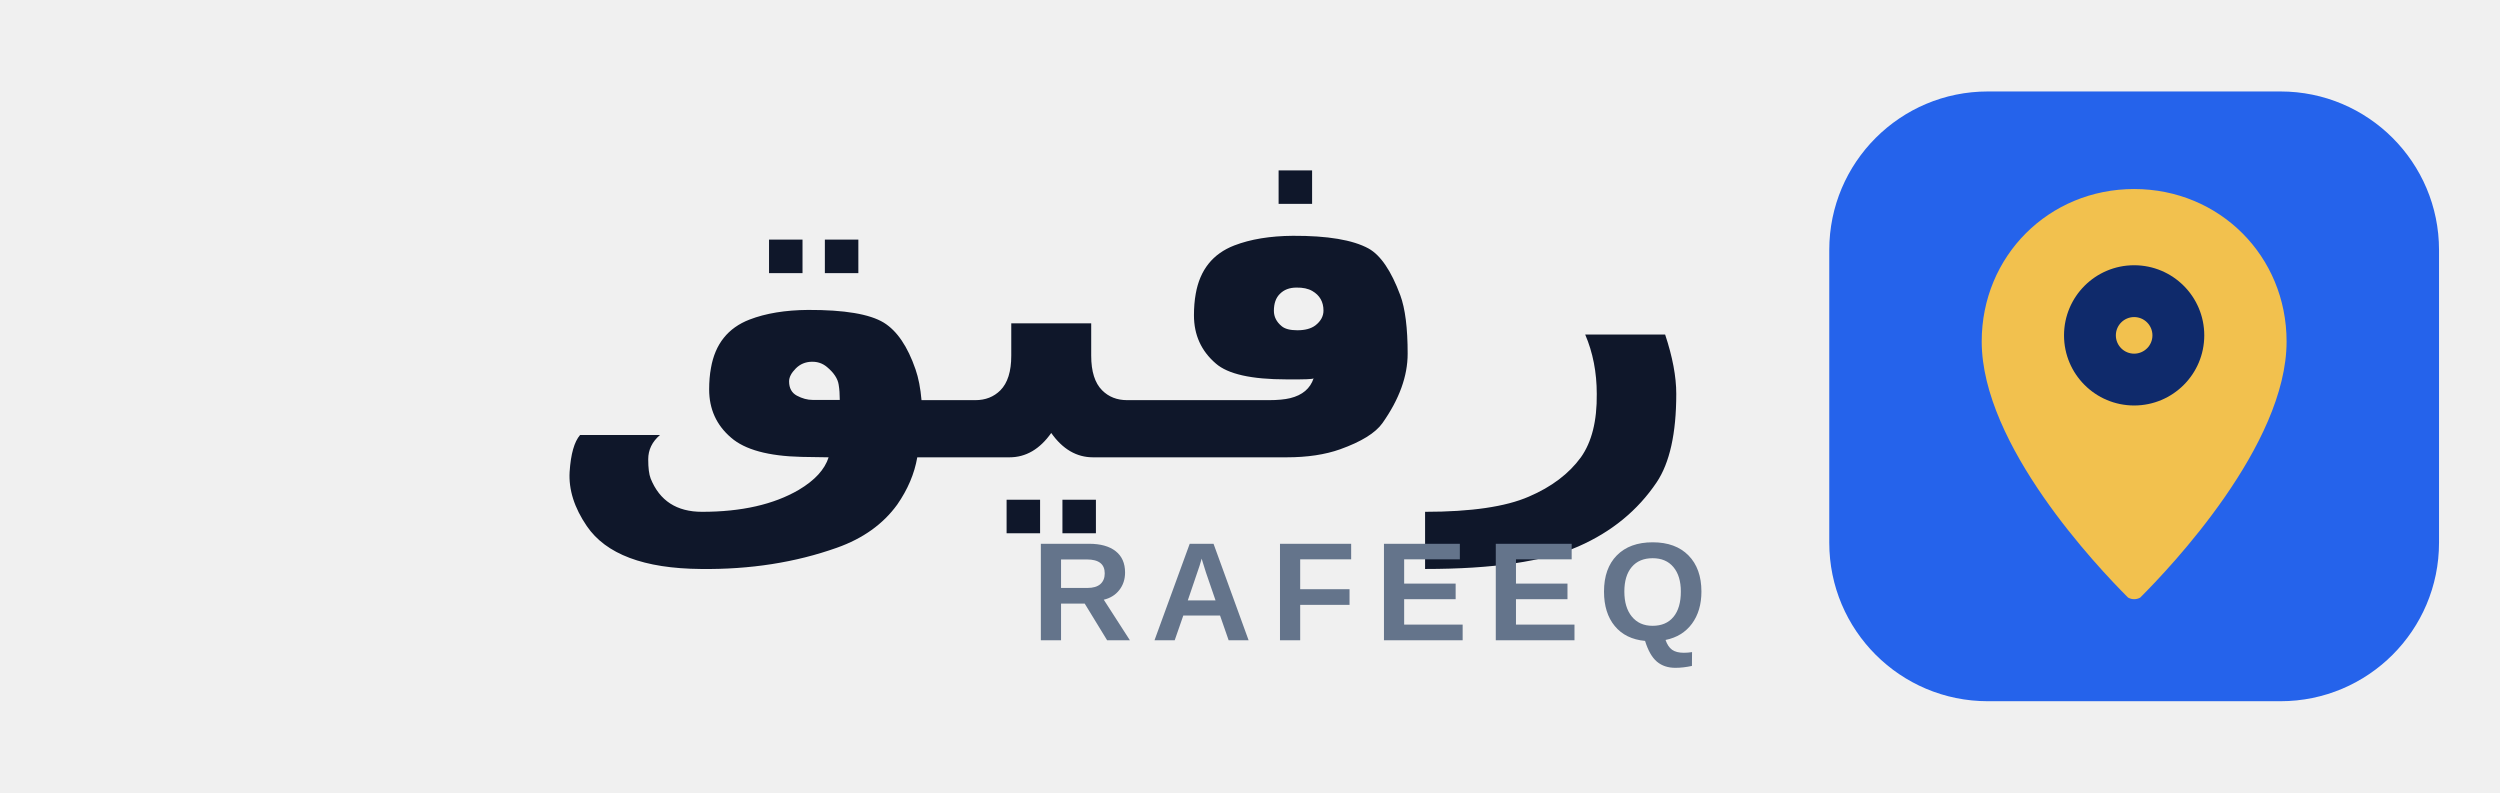
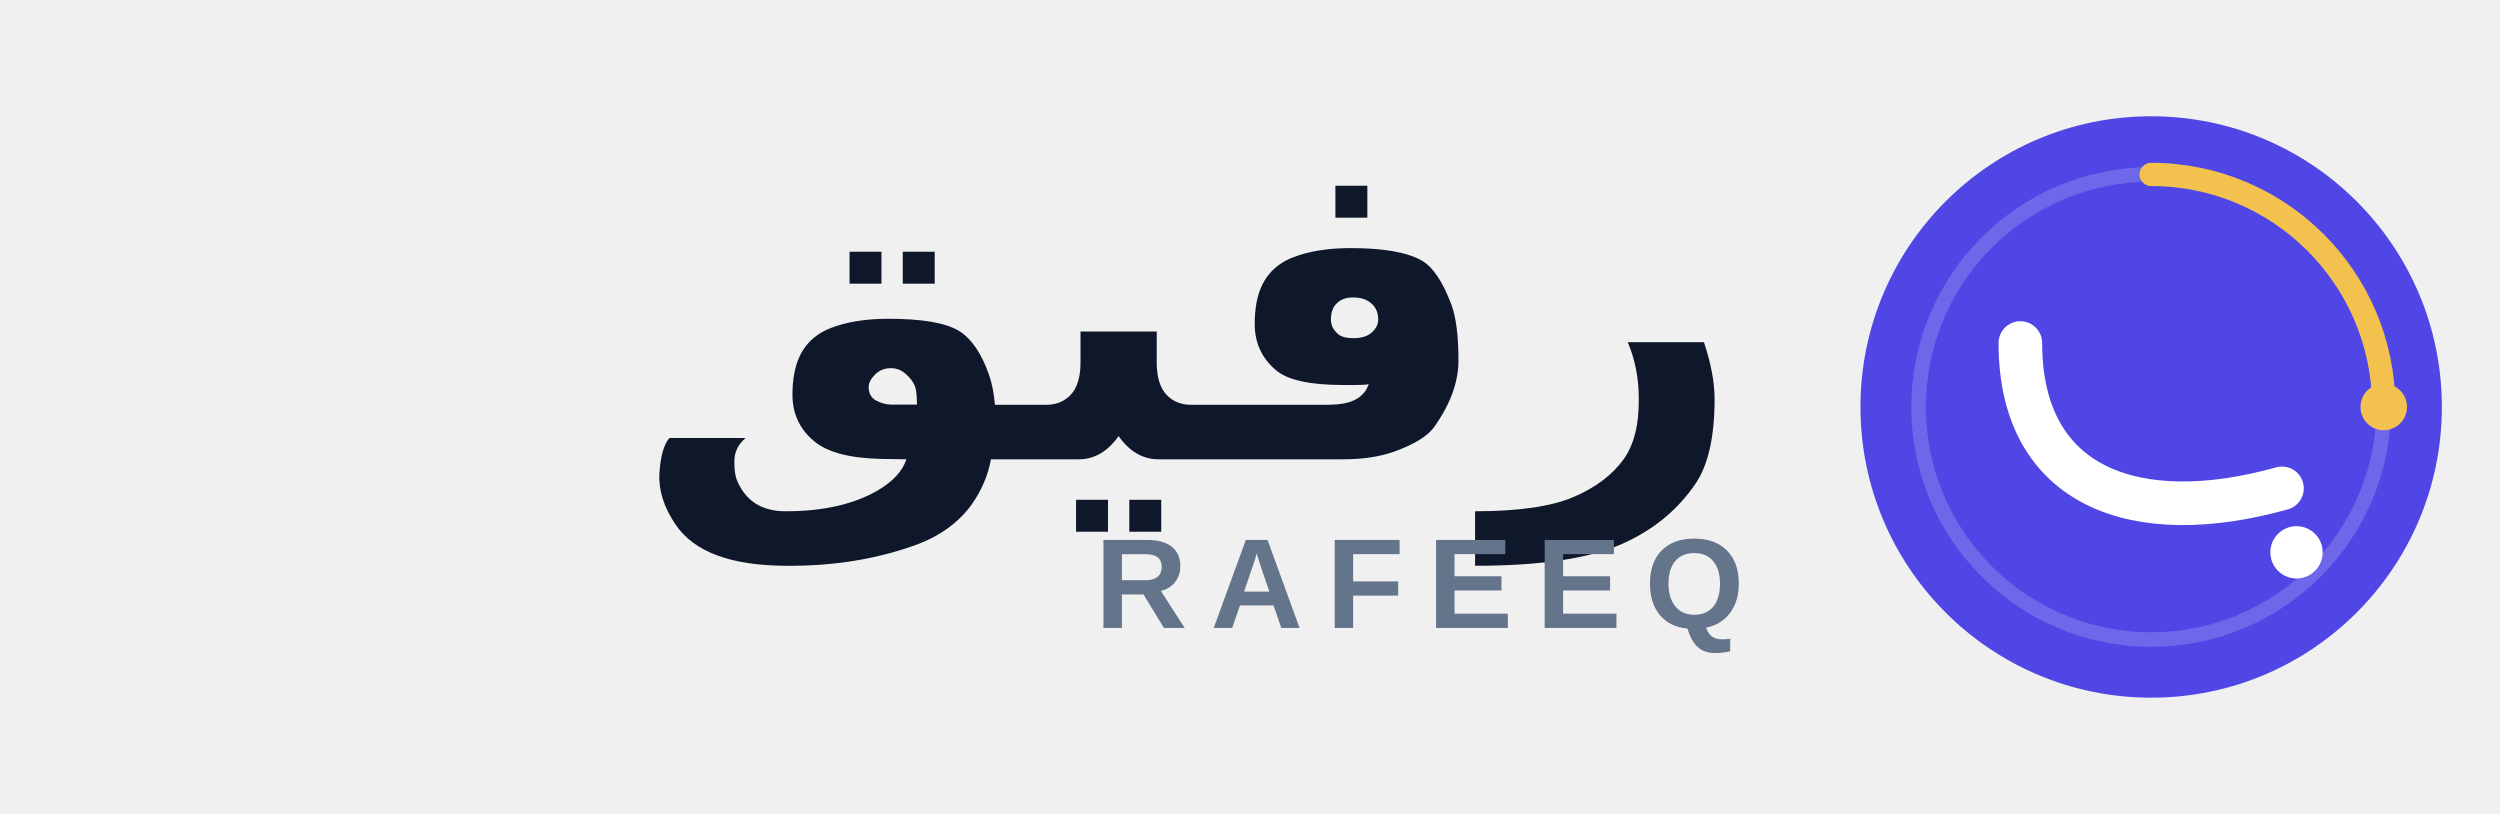
- <svg xmlns="http://www.w3.org/2000/svg" width="820" height="260" viewBox="0 0 820 260" fill="none" role="img" aria-label="رفيق Rafeeq">
+ <svg xmlns="http://www.w3.org/2000/svg" width="860" height="280" viewBox="0 0 860 280" fill="none" role="img" aria-label="رفيق Rafeeq">
  <defs>
-     <linearGradient id="wmBg" x1="600" y1="30" x2="790" y2="230" gradientUnits="userSpaceOnUse">
-       <stop stop-color="#2563EB" />
-       <stop offset="1" stop-color="#1D4ED8" />
+     <linearGradient id="wmCircle" x1="640" y1="40" x2="820" y2="240" gradientUnits="userSpaceOnUse">
+       <stop stop-color="#4F46E5" />
+       <stop offset="0.5" stop-color="#2563EB" />
+       <stop offset="1" stop-color="#0EA5E9" />
    </linearGradient>
-     <linearGradient id="wmGold" x1="650" y1="60" x2="760" y2="200" gradientUnits="userSpaceOnUse">
+     <linearGradient id="wmArc" x1="660" y1="60" x2="800" y2="220" gradientUnits="userSpaceOnUse">
      <stop stop-color="#F2C14E" />
      <stop offset="1" stop-color="#D4A017" />
    </linearGradient>
  </defs>
-   <g transform="translate(600,30)">
-     <rect width="200" height="200" rx="52" fill="url(#wmBg)" />
-     <path d="M100 32 C 128 32, 150 54, 150 82 C 150 116, 112 156, 102 166 a 4 4 0 0 1 -4 0 C 88 156, 50 116, 50 82 C 50 54, 72 32, 100 32 Z" fill="url(#wmGold)" />
-     <circle cx="100" cy="80" r="23" fill="#0F2A6B" />
-     <circle cx="100" cy="80" r="6" fill="#F2C14E" />
+   <g transform="translate(640,40)">
+     <circle cx="100" cy="100" r="100" fill="url(#wmCircle)" />
+     <circle cx="100" cy="100" r="80" fill="none" stroke="#FFFFFF" stroke-opacity="0.18" stroke-width="5" />
+     <path d="M100 20 A 80 80 0 0 1 180 100" fill="none" stroke="url(#wmArc)" stroke-width="8" stroke-linecap="round" />
+     <circle cx="180" cy="100" r="8" fill="#F2C14E" />
+     <path d="M55 78 C 55 128, 95 142, 145 128" fill="none" stroke="#FFFFFF" stroke-width="15" stroke-linecap="round" />
+     <circle cx="150" cy="150" r="9" fill="#FFFFFF" />
  </g>
-   <text x="560" y="150" font-family="Tajawal, sans-serif" font-size="150" font-weight="800" fill="#0F172A" text-anchor="end">رفيق</text>
-   <text x="560" y="210" font-family="Tajawal, Arial, sans-serif" font-size="46" font-weight="700" letter-spacing="6" fill="#64748B" text-anchor="end">RAFEEQ</text>
+   <text x="600" y="158" font-family="Tajawal, sans-serif" font-size="150" font-weight="800" fill="#0F172A" text-anchor="end">رفيق</text>
+   <text x="600" y="216" font-family="Tajawal, Arial, sans-serif" font-size="44" font-weight="700" letter-spacing="8" fill="#64748B" text-anchor="end">RAFEEQ</text>
</svg>
